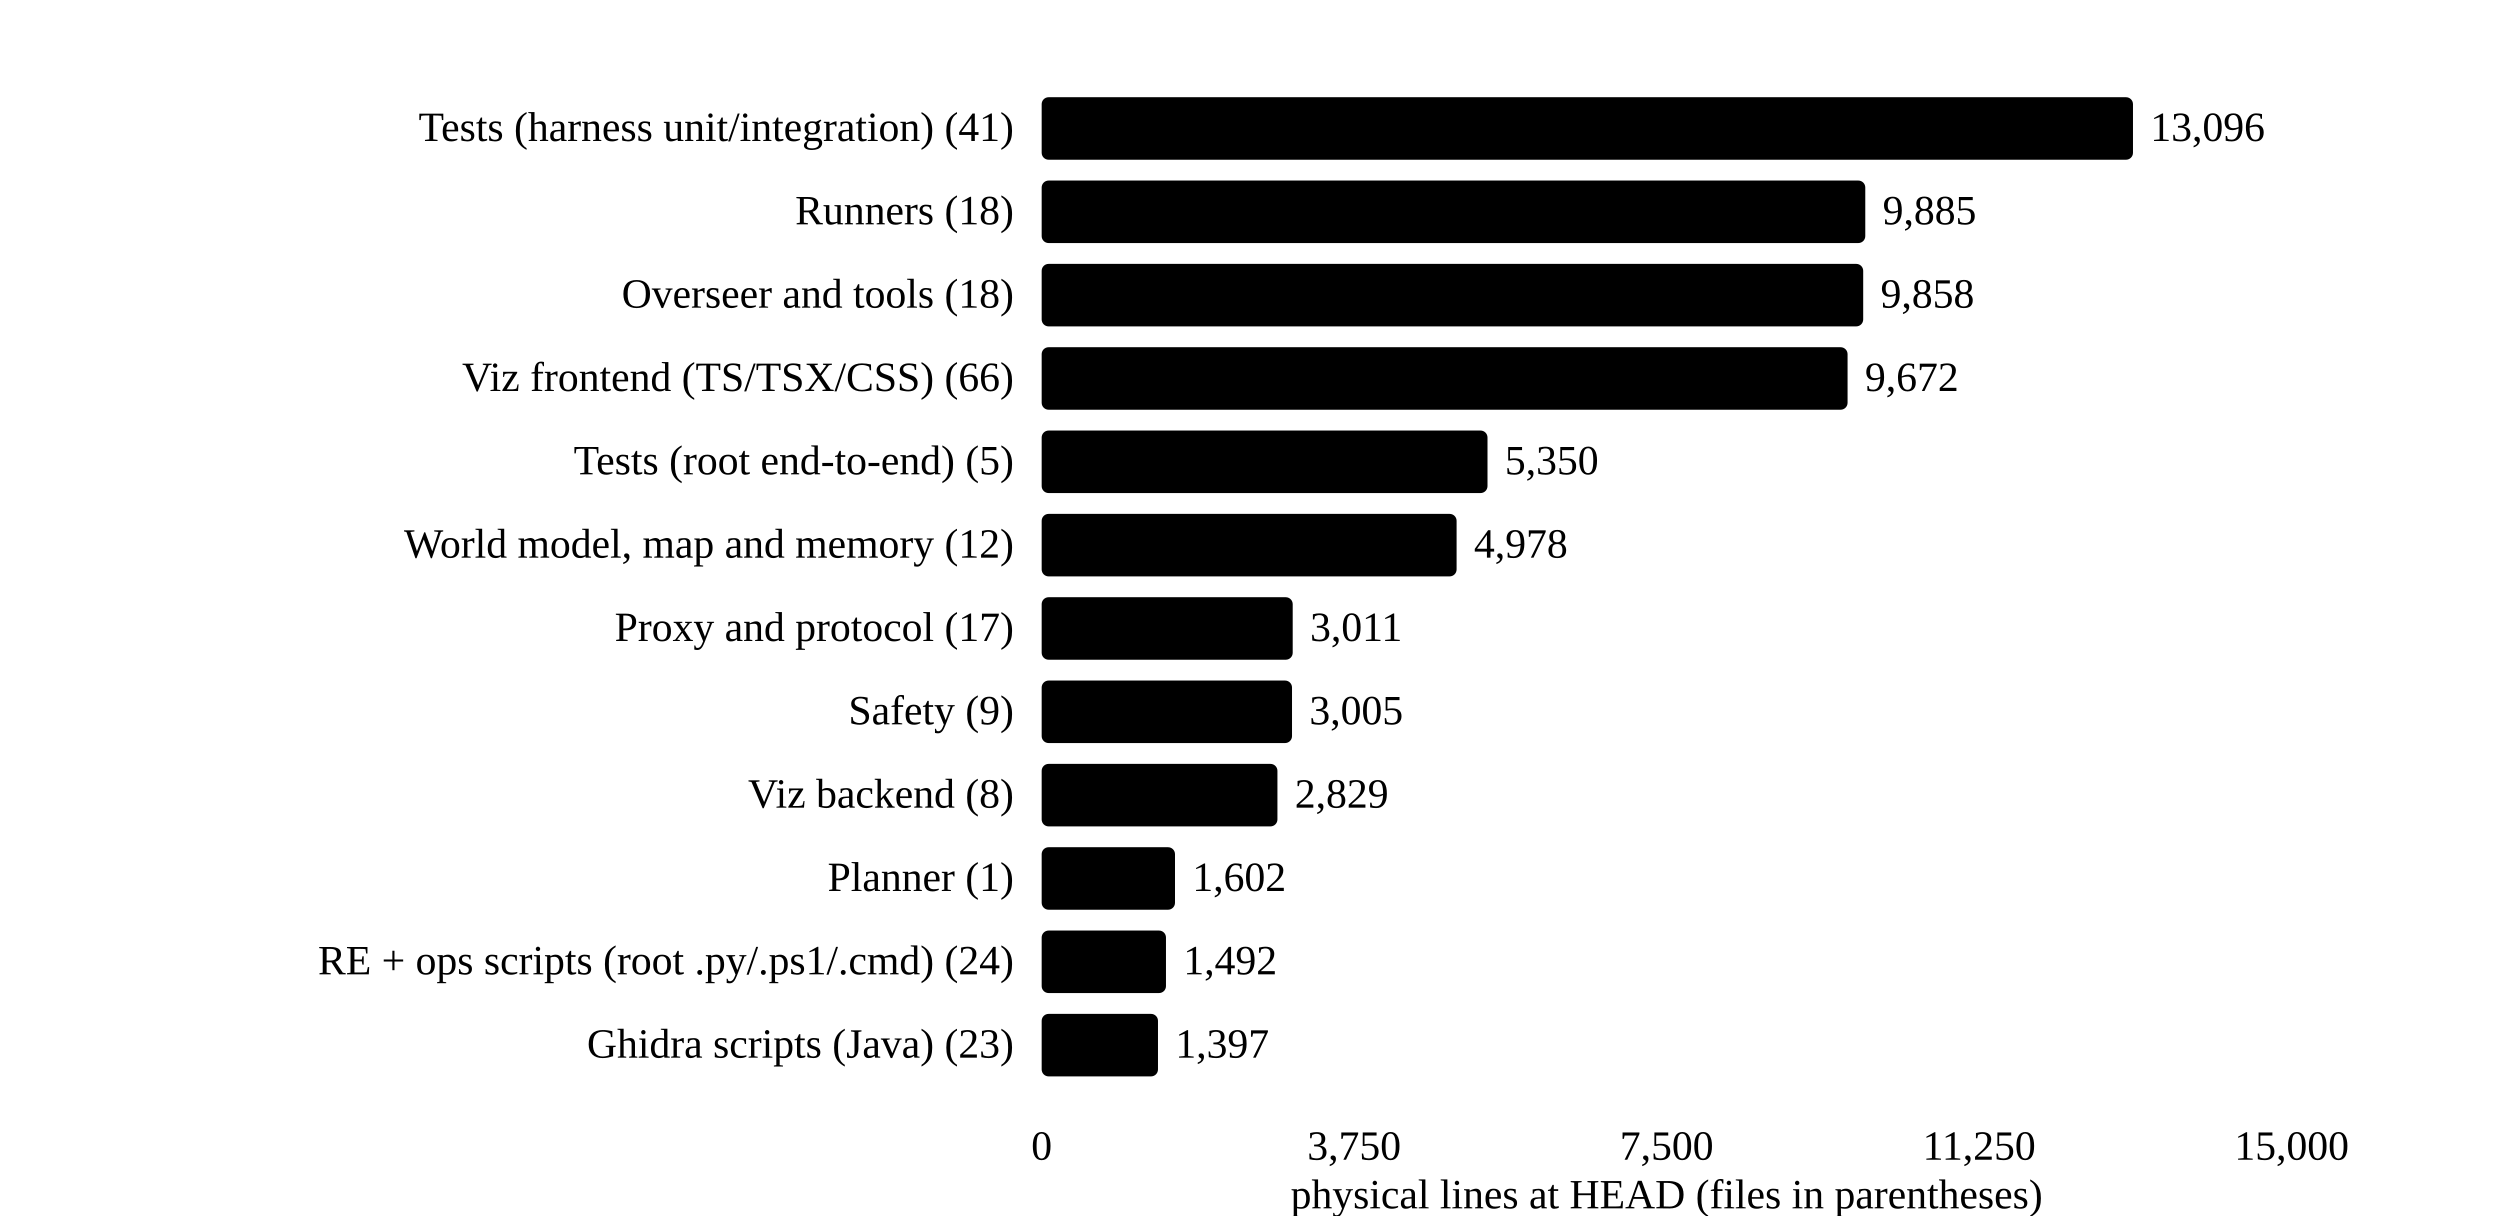
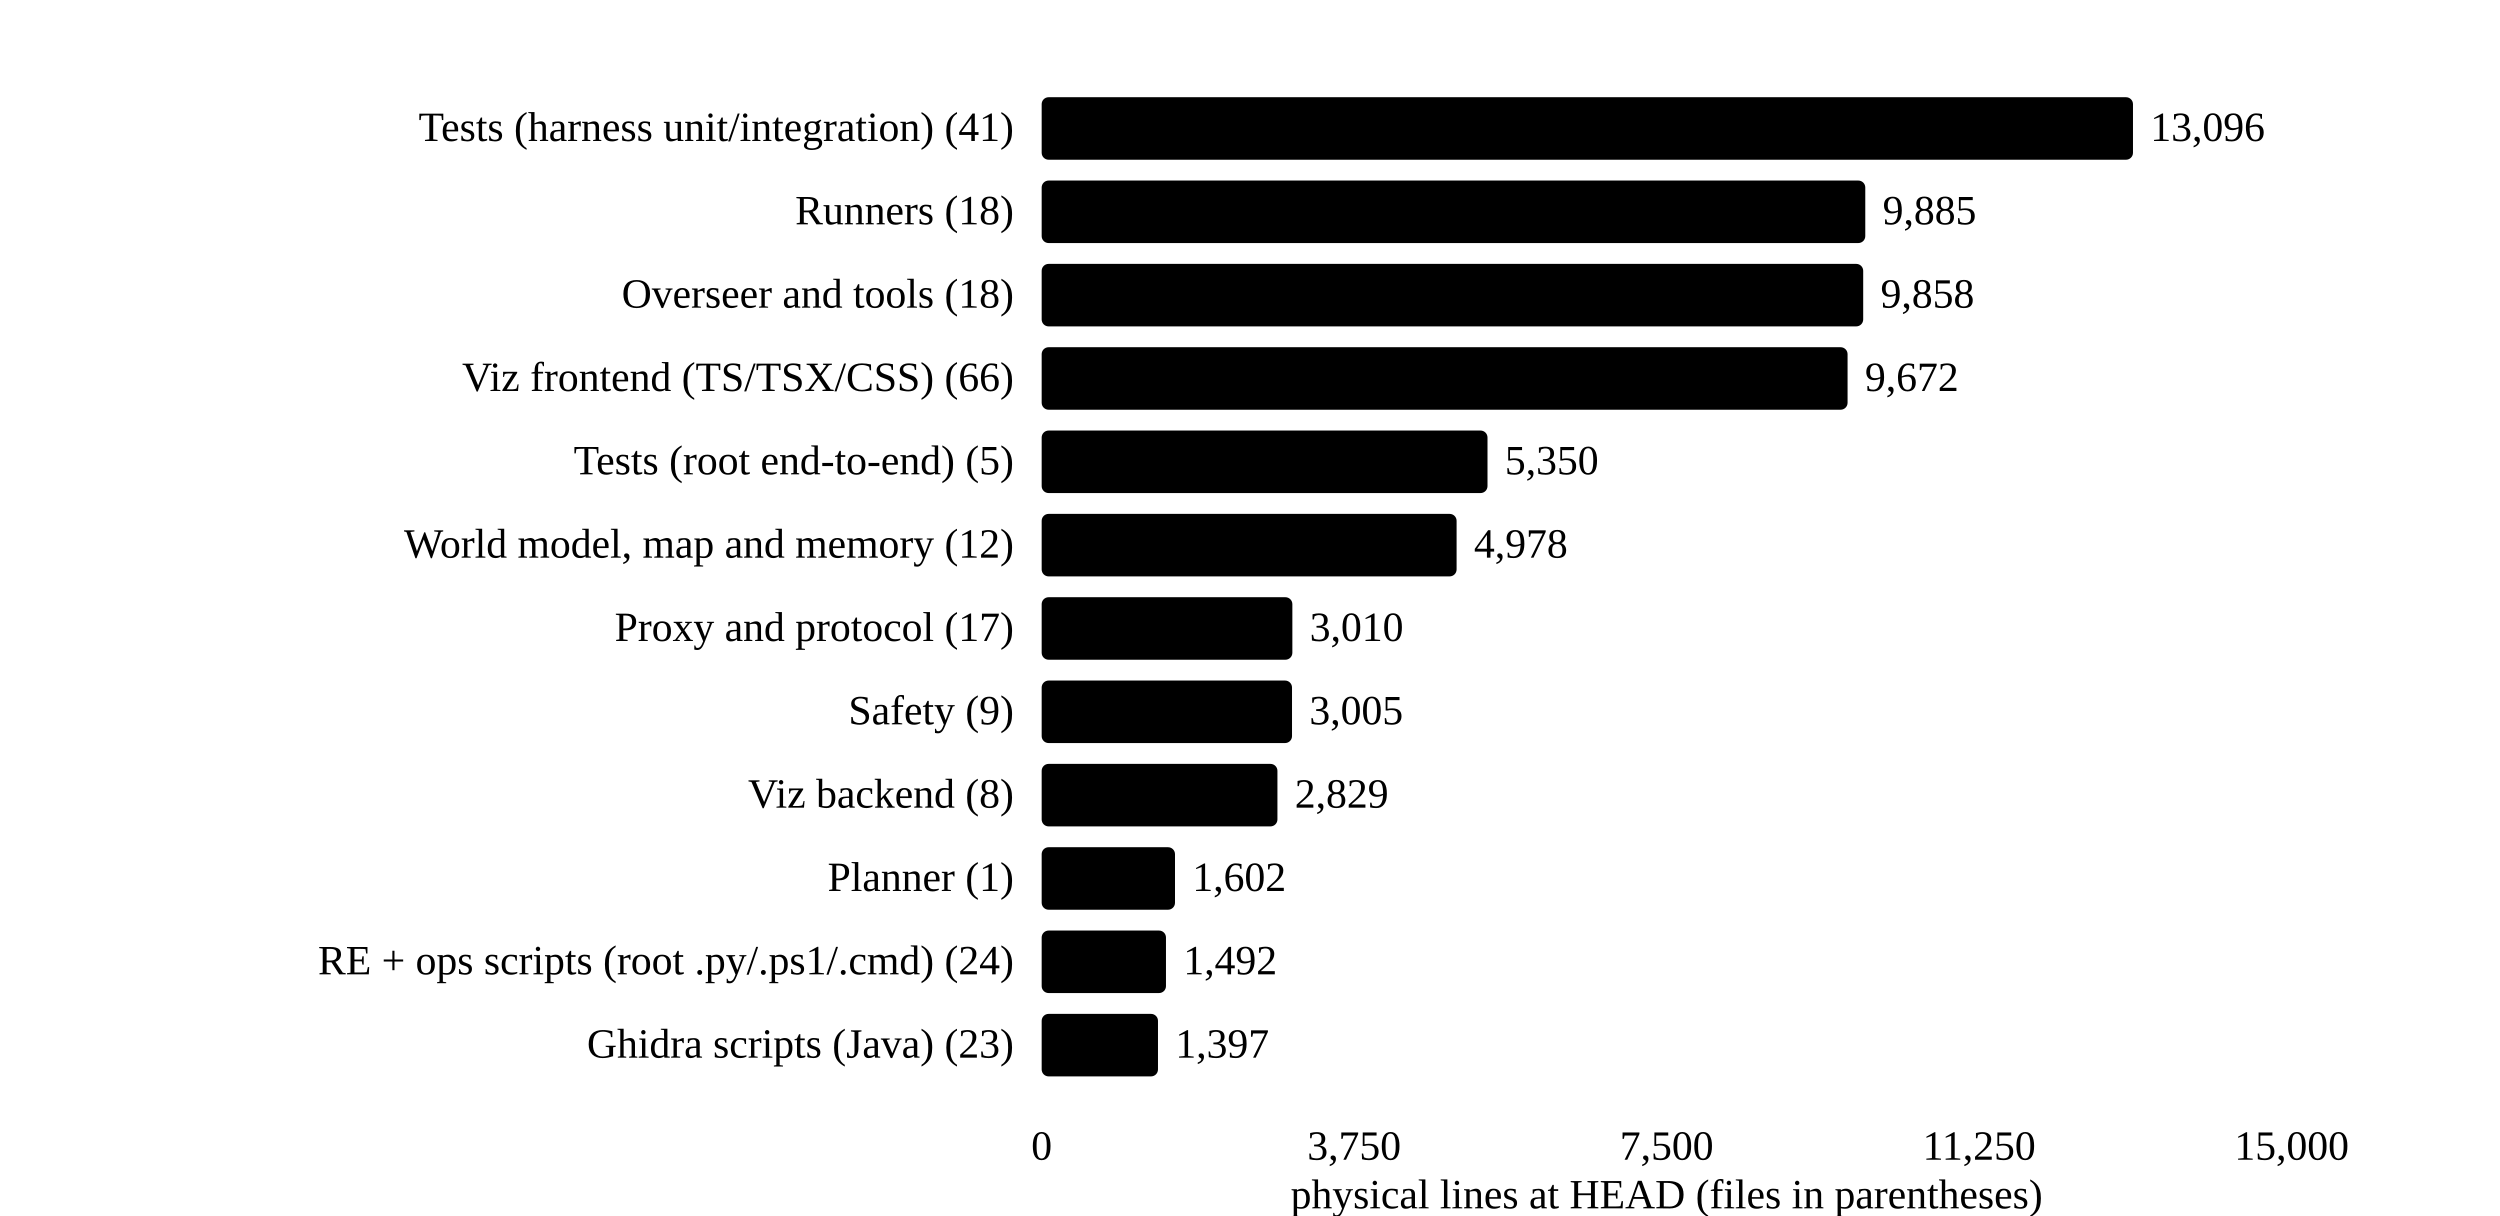
<svg xmlns="http://www.w3.org/2000/svg" class="chart" viewBox="0 0 720 350" role="img" aria-label="physical lines at HEAD (files in parentheses)">
  <line x1="300.0" x2="300.0" y1="22" y2="320" class="c-grid" />
  <text x="300.0" y="334" text-anchor="middle" class="c-tick">0</text>
  <line x1="390.0" x2="390.0" y1="22" y2="320" class="c-grid" />
  <text x="390.0" y="334" text-anchor="middle" class="c-tick">3,750</text>
  <line x1="480.0" x2="480.0" y1="22" y2="320" class="c-grid" />
  <text x="480.0" y="334" text-anchor="middle" class="c-tick">7,500</text>
  <line x1="570.0" x2="570.0" y1="22" y2="320" class="c-grid" />
  <text x="570.0" y="334" text-anchor="middle" class="c-tick">11,250</text>
  <line x1="660.0" x2="660.0" y1="22" y2="320" class="c-grid" />
  <text x="660.0" y="334" text-anchor="middle" class="c-tick">15,000</text>
  <text x="292" y="40.6" text-anchor="end" class="c-tick">Tests (harness unit/integration) (41)</text>
  <rect x="300" y="28" width="314.3" height="18" rx="2" class="c-s1" />
  <text x="619.3" y="40.6" class="c-val">13,096</text>
  <text x="292" y="64.6" text-anchor="end" class="c-tick">Runners (18)</text>
  <rect x="300" y="52" width="237.2" height="18" rx="2" class="c-s1" />
  <text x="542.2" y="64.6" class="c-val">9,885</text>
  <text x="292" y="88.6" text-anchor="end" class="c-tick">Overseer and tools (18)</text>
  <rect x="300" y="76" width="236.6" height="18" rx="2" class="c-s1" />
  <text x="541.6" y="88.6" class="c-val">9,858</text>
  <text x="292" y="112.6" text-anchor="end" class="c-tick">Viz frontend (TS/TSX/CSS) (66)</text>
  <rect x="300" y="100" width="232.1" height="18" rx="2" class="c-s1" />
  <text x="537.1" y="112.6" class="c-val">9,672</text>
  <text x="292" y="136.6" text-anchor="end" class="c-tick">Tests (root end-to-end) (5)</text>
  <rect x="300" y="124" width="128.4" height="18" rx="2" class="c-s1" />
  <text x="433.4" y="136.6" class="c-val">5,350</text>
  <text x="292" y="160.6" text-anchor="end" class="c-tick">World model, map and memory (12)</text>
  <rect x="300" y="148" width="119.5" height="18" rx="2" class="c-s1" />
  <text x="424.5" y="160.6" class="c-val">4,978</text>
  <text x="292" y="184.6" text-anchor="end" class="c-tick">Proxy and protocol (17)</text>
-   <rect x="300" y="172" width="72.3" height="18" rx="2" class="c-s1" />
-   <text x="377.3" y="184.6" class="c-val">3,011</text>
+   <rect x="300" y="172" width="72.2" height="18" rx="2" class="c-s1" />
+   <text x="377.2" y="184.6" class="c-val">3,010</text>
  <text x="292" y="208.6" text-anchor="end" class="c-tick">Safety (9)</text>
  <rect x="300" y="196" width="72.1" height="18" rx="2" class="c-s1" />
  <text x="377.1" y="208.6" class="c-val">3,005</text>
  <text x="292" y="232.6" text-anchor="end" class="c-tick">Viz backend (8)</text>
  <rect x="300" y="220" width="67.9" height="18" rx="2" class="c-s1" />
  <text x="372.9" y="232.6" class="c-val">2,829</text>
  <text x="292" y="256.6" text-anchor="end" class="c-tick">Planner (1)</text>
  <rect x="300" y="244" width="38.4" height="18" rx="2" class="c-s1" />
  <text x="343.4" y="256.6" class="c-val">1,602</text>
  <text x="292" y="280.6" text-anchor="end" class="c-tick">RE + ops scripts (root .py/.ps1/.cmd) (24)</text>
  <rect x="300" y="268" width="35.8" height="18" rx="2" class="c-s1" />
  <text x="340.8" y="280.6" class="c-val">1,492</text>
  <text x="292" y="304.6" text-anchor="end" class="c-tick">Ghidra scripts (Java) (23)</text>
  <rect x="300" y="292" width="33.5" height="18" rx="2" class="c-s1" />
  <text x="338.5" y="304.6" class="c-val">1,397</text>
  <text x="480" y="348" text-anchor="middle" class="c-label">physical lines at HEAD (files in parentheses)</text>
</svg>
